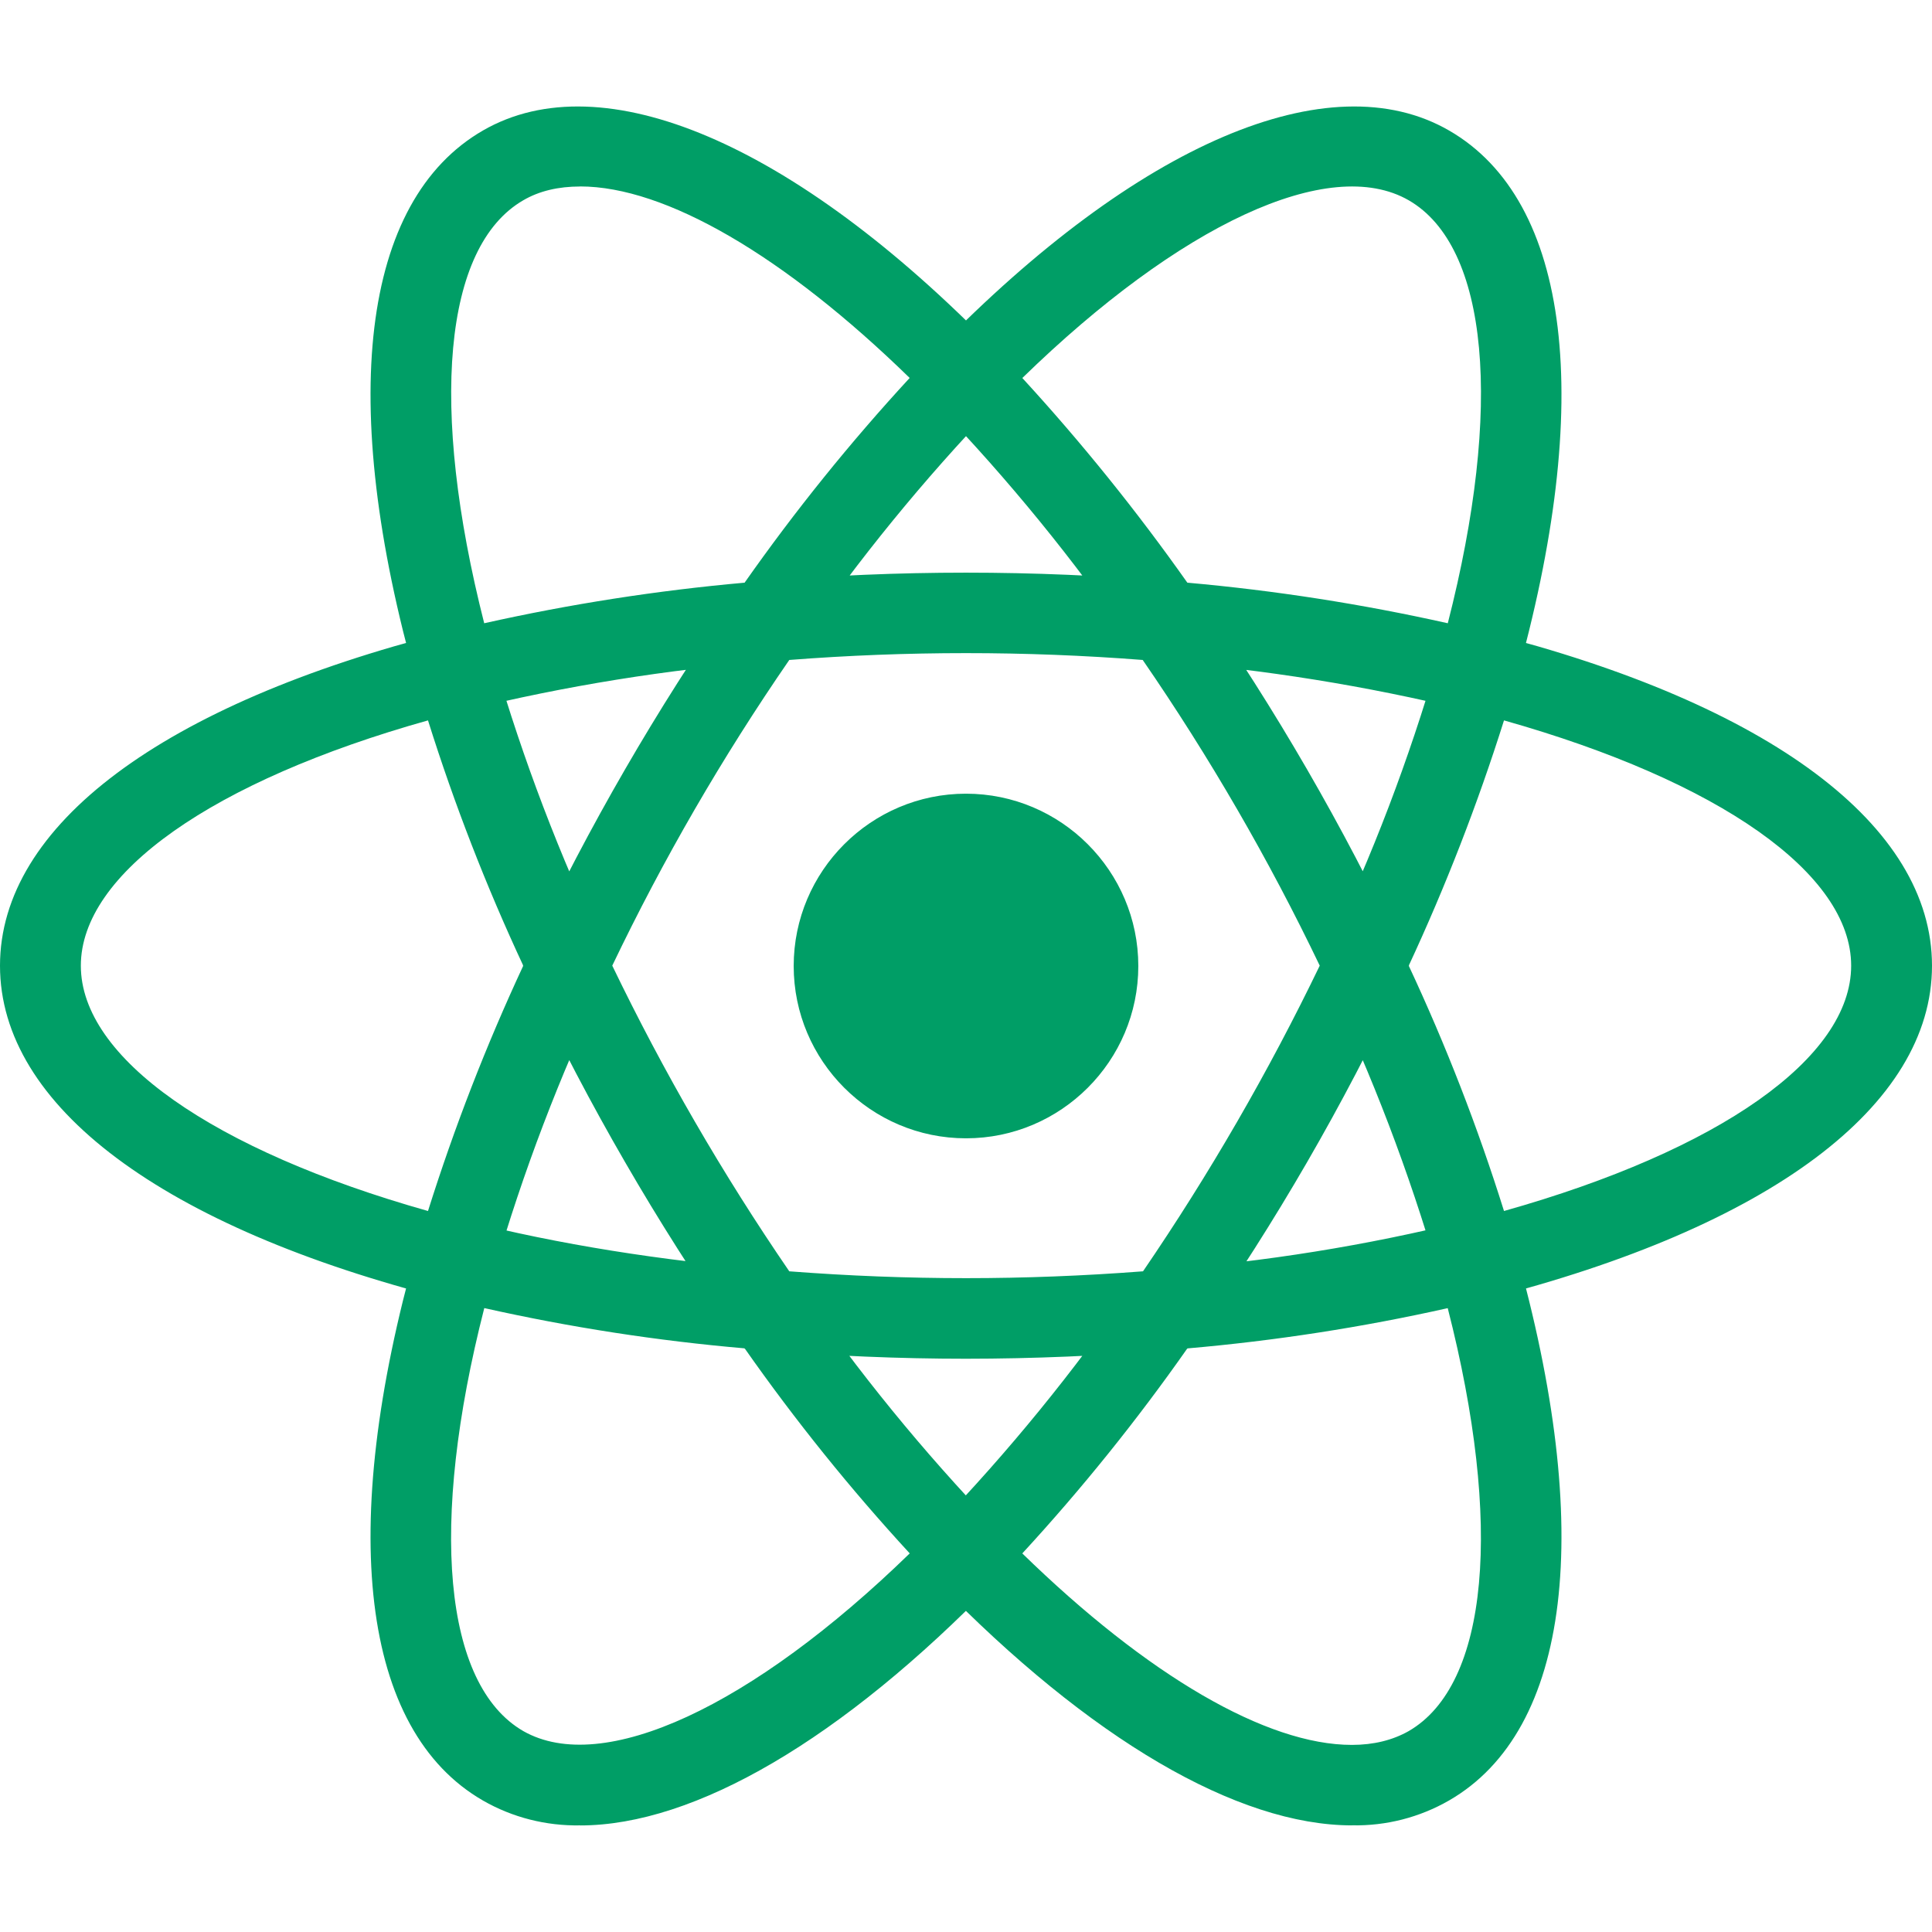
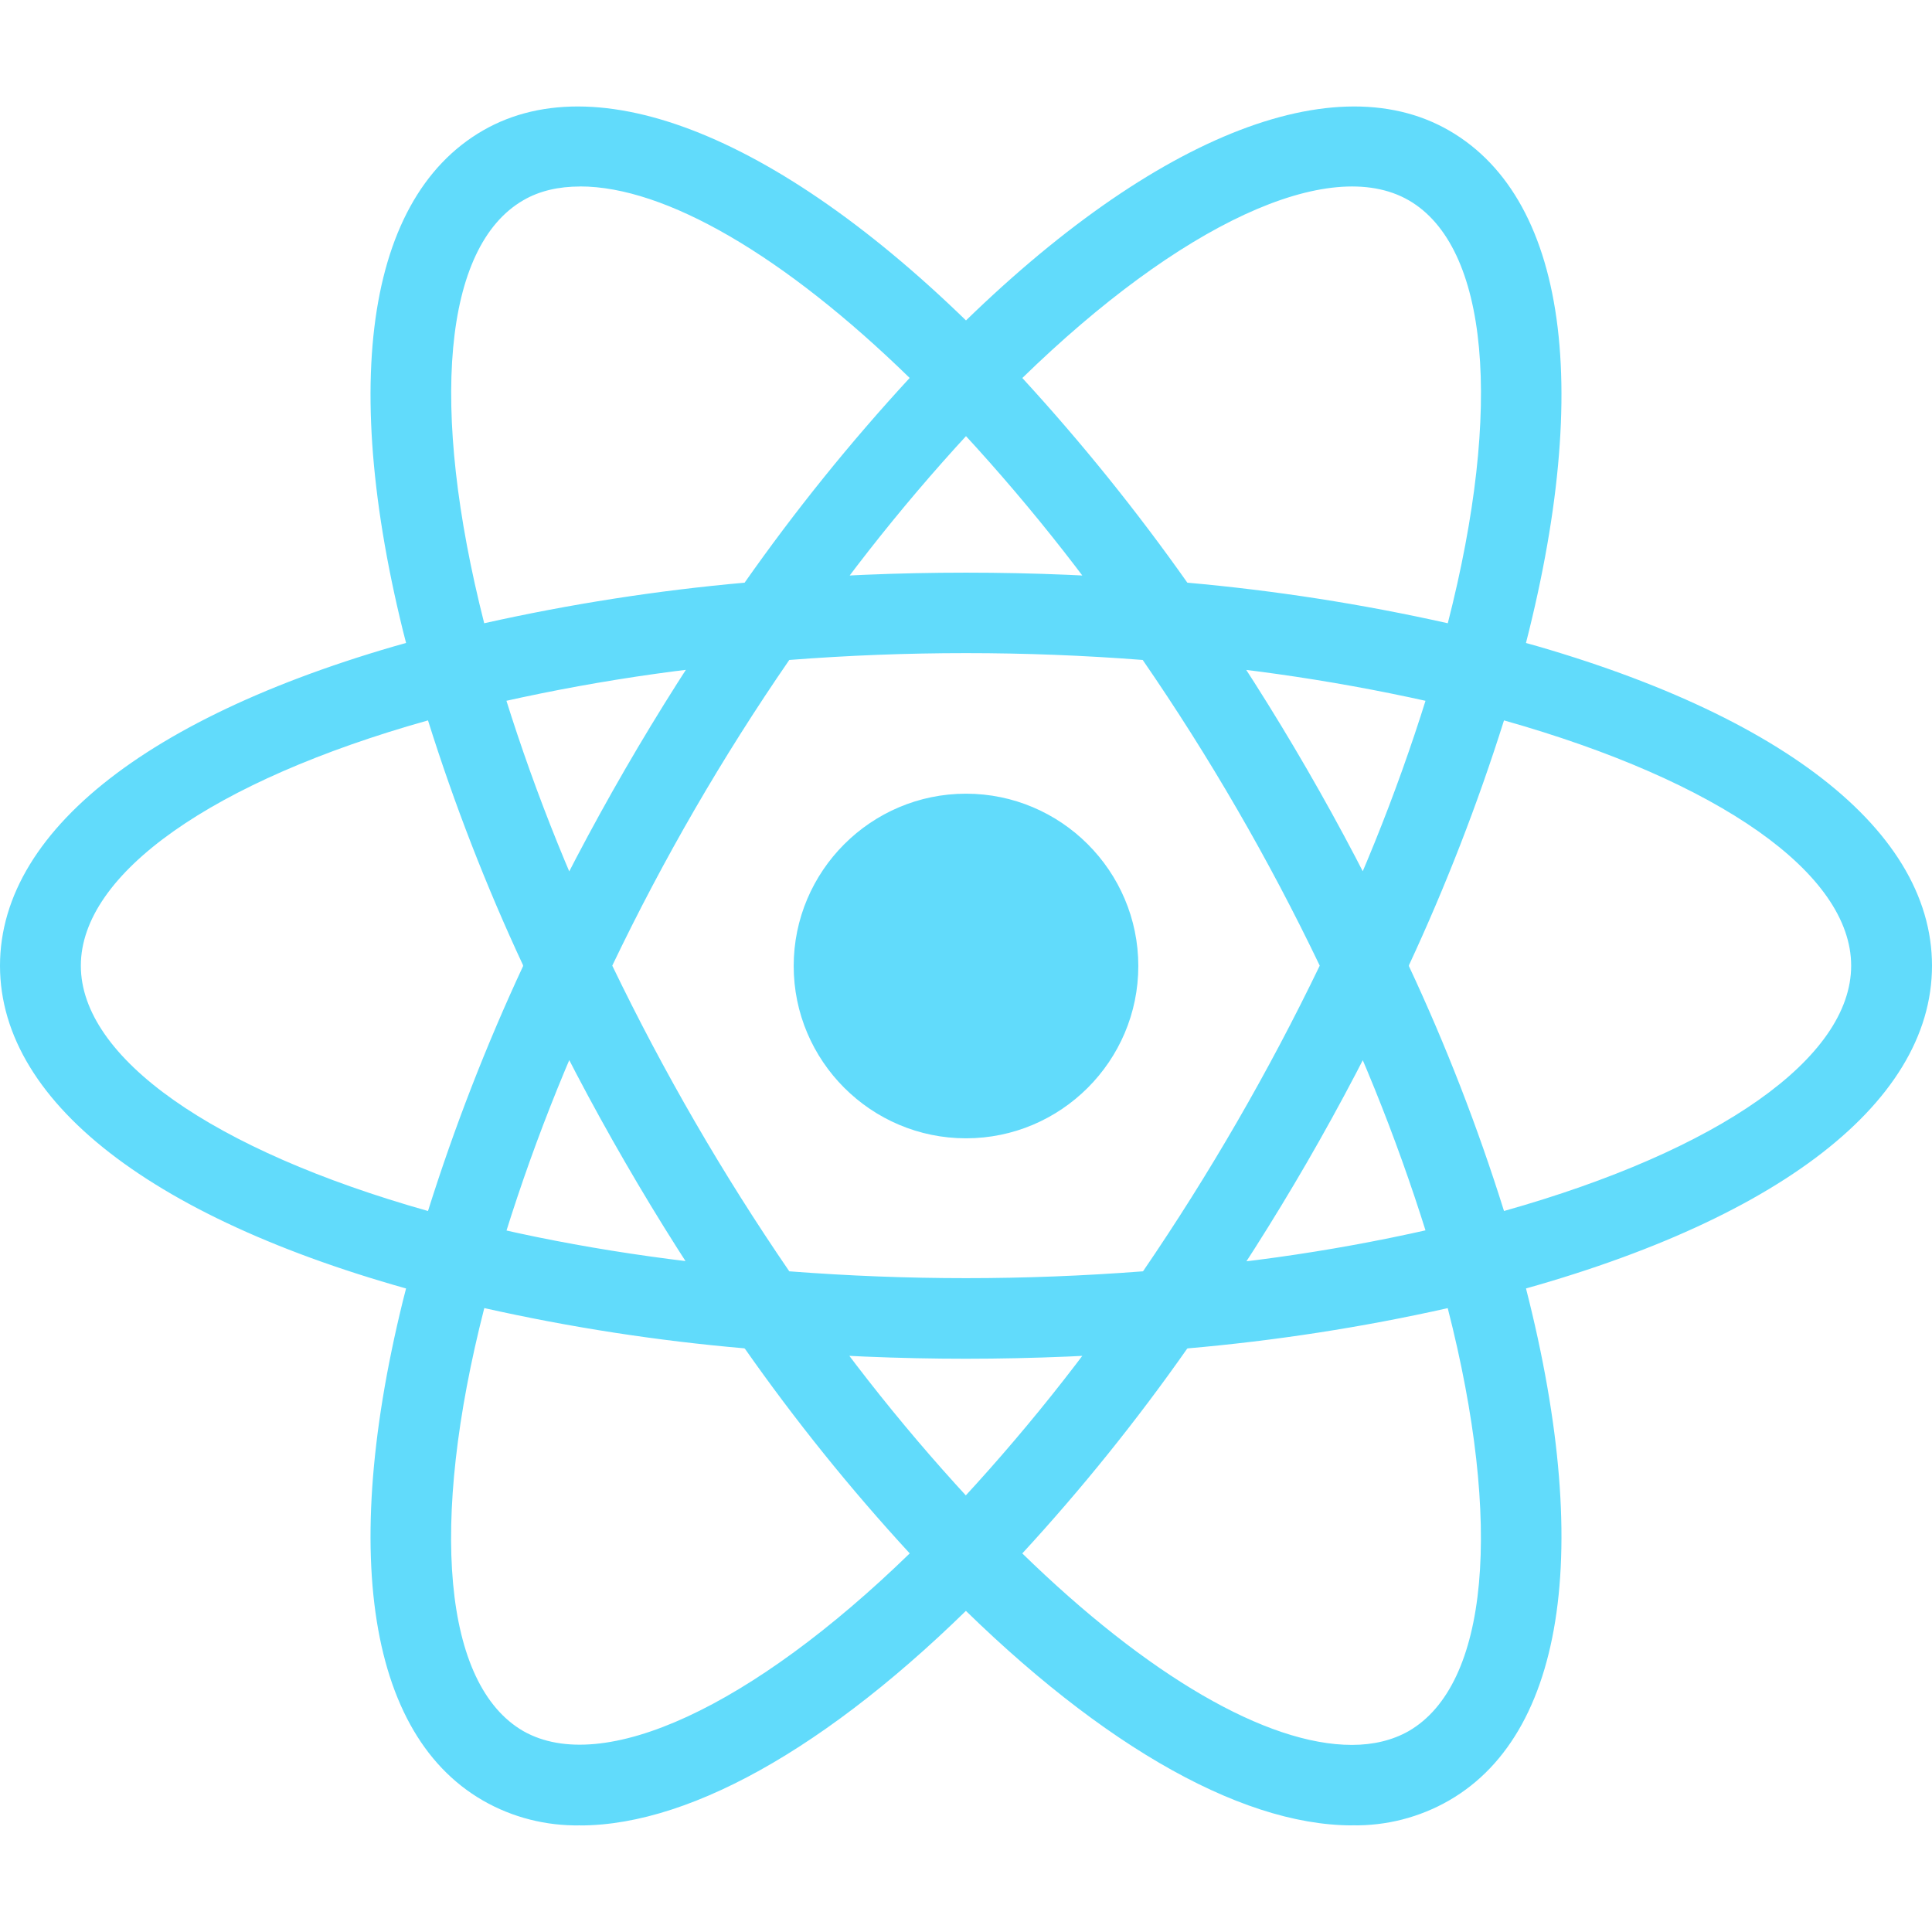
<svg xmlns="http://www.w3.org/2000/svg" aria-hidden="true" role="img" class="iconify iconify--cib" width="60" height="60" preserveAspectRatio="xMidYMid meet" viewBox="0 0 32 32">
-   <path fill="#009e66" d="M16 13.146c-1.573 0-2.854 1.281-2.854 2.854s1.281 2.854 2.854 2.854c1.573 0 2.854-1.281 2.854-2.854S17.573 13.146 16 13.146zm-7.99 8.526l-.63-.156C2.692 20.328 0 18.318 0 15.995s2.693-4.333 7.38-5.521l.63-.156l.177.625a31.42 31.42 0 0 0 1.818 4.771l.135.281l-.135.286a31.047 31.047 0 0 0-1.818 4.771zm-.921-9.74c-3.563 1-5.75 2.536-5.75 4.063s2.188 3.057 5.75 4.063a33.28 33.28 0 0 1 1.578-4.063a32.958 32.958 0 0 1-1.578-4.063zm16.901 9.74l-.177-.625a31.163 31.163 0 0 0-1.818-4.766l-.135-.286l.135-.286a31.047 31.047 0 0 0 1.818-4.771l.177-.62l.63.156c4.688 1.188 7.38 3.198 7.38 5.521s-2.693 4.333-7.38 5.521zm-.657-5.677a32.524 32.524 0 0 1 1.578 4.063c3.568-1.005 5.75-2.536 5.75-4.063s-2.188-3.057-5.75-4.063a33.663 33.663 0 0 1-1.578 4.063zM7.078 11.927l-.177-.625C5.583 6.656 5.984 3.323 8 2.161c1.979-1.141 5.151.208 8.479 3.625l.453.464l-.453.464a31.458 31.458 0 0 0-3.229 3.958l-.182.255l-.313.026a31.612 31.612 0 0 0-5.047.813zm2.531-8.838c-.359 0-.677.073-.943.229c-1.323.766-1.557 3.422-.646 7.005a33.343 33.343 0 0 1 4.313-.672a32.828 32.828 0 0 1 2.734-3.391c-2.078-2.026-4.047-3.172-5.458-3.172zm12.787 27.145c-.005 0-.005 0 0 0c-1.901 0-4.344-1.427-6.875-4.031l-.453-.464l.453-.464a31.458 31.458 0 0 0 3.229-3.958l.177-.255l.313-.031a30.668 30.668 0 0 0 5.052-.813l.63-.156l.177.625c1.318 4.646.917 7.974-1.099 9.135a3.095 3.095 0 0 1-1.604.411zm-5.464-4.505c2.078 2.026 4.047 3.172 5.458 3.172h.005c.354 0 .672-.078.938-.229c1.323-.766 1.563-3.422.646-7.005a32.644 32.644 0 0 1-4.313.667a32.886 32.886 0 0 1-2.734 3.396zm7.99-13.802l-.63-.161a31.993 31.993 0 0 0-5.052-.813l-.313-.026l-.177-.255a31.458 31.458 0 0 0-3.229-3.958l-.453-.464l.453-.464c3.328-3.417 6.5-4.766 8.479-3.625c2.016 1.161 2.417 4.495 1.099 9.141zm-5.255-2.276a33.22 33.22 0 0 1 4.313.672c.917-3.583.677-6.24-.646-7.005c-1.318-.76-3.797.406-6.401 2.943a34.067 34.067 0 0 1 2.734 3.391zM9.609 30.234c-.563.01-1.12-.13-1.609-.411c-2.016-1.161-2.417-4.49-1.099-9.135l.177-.625l.63.156c1.542.391 3.24.661 5.047.813l.313.031l.177.255a31.458 31.458 0 0 0 3.229 3.958l.453.464l-.453.464c-2.526 2.604-4.969 4.031-6.865 4.031zm-1.588-8.567c-.917 3.583-.677 6.24.646 7.005c1.318.75 3.792-.406 6.401-2.943a32.886 32.886 0 0 1-2.734-3.396a32.517 32.517 0 0 1-4.313-.667zm7.979.838c-1.099 0-2.224-.047-3.354-.141l-.313-.026l-.182-.26a39.947 39.947 0 0 1-1.797-2.828a39.917 39.917 0 0 1-1.557-2.969l-.135-.286l.135-.286a40.498 40.498 0 0 1 3.354-5.797l.182-.26l.313-.026a39.962 39.962 0 0 1 6.708 0l.313.026l.182.26a40.077 40.077 0 0 1 3.354 5.797l.135.286l-.135.286a39.62 39.62 0 0 1-3.354 5.797l-.182.26l-.313.026a40.483 40.483 0 0 1-3.354.141zm-2.927-1.448c1.969.151 3.885.151 5.859 0a39.03 39.03 0 0 0 2.927-5.063a37.53 37.53 0 0 0-2.932-5.063a37.881 37.881 0 0 0-5.854 0a37.302 37.302 0 0 0-2.932 5.063a38.624 38.624 0 0 0 2.932 5.063z">
+   <path fill="#61DBFB" d="M16 13.146c-1.573 0-2.854 1.281-2.854 2.854s1.281 2.854 2.854 2.854c1.573 0 2.854-1.281 2.854-2.854S17.573 13.146 16 13.146zm-7.99 8.526l-.63-.156C2.692 20.328 0 18.318 0 15.995s2.693-4.333 7.38-5.521l.63-.156l.177.625a31.42 31.42 0 0 0 1.818 4.771l.135.281l-.135.286a31.047 31.047 0 0 0-1.818 4.771zm-.921-9.74c-3.563 1-5.75 2.536-5.75 4.063s2.188 3.057 5.75 4.063a33.28 33.28 0 0 1 1.578-4.063a32.958 32.958 0 0 1-1.578-4.063zm16.901 9.74l-.177-.625a31.163 31.163 0 0 0-1.818-4.766l-.135-.286l.135-.286a31.047 31.047 0 0 0 1.818-4.771l.177-.62l.63.156c4.688 1.188 7.38 3.198 7.38 5.521s-2.693 4.333-7.38 5.521zm-.657-5.677a32.524 32.524 0 0 1 1.578 4.063c3.568-1.005 5.75-2.536 5.75-4.063s-2.188-3.057-5.75-4.063a33.663 33.663 0 0 1-1.578 4.063zM7.078 11.927l-.177-.625C5.583 6.656 5.984 3.323 8 2.161c1.979-1.141 5.151.208 8.479 3.625l.453.464l-.453.464a31.458 31.458 0 0 0-3.229 3.958l-.182.255l-.313.026a31.612 31.612 0 0 0-5.047.813zm2.531-8.838c-.359 0-.677.073-.943.229c-1.323.766-1.557 3.422-.646 7.005a33.343 33.343 0 0 1 4.313-.672a32.828 32.828 0 0 1 2.734-3.391c-2.078-2.026-4.047-3.172-5.458-3.172zm12.787 27.145c-.005 0-.005 0 0 0c-1.901 0-4.344-1.427-6.875-4.031l-.453-.464l.453-.464a31.458 31.458 0 0 0 3.229-3.958l.177-.255l.313-.031a30.668 30.668 0 0 0 5.052-.813l.63-.156l.177.625c1.318 4.646.917 7.974-1.099 9.135a3.095 3.095 0 0 1-1.604.411zm-5.464-4.505c2.078 2.026 4.047 3.172 5.458 3.172h.005c.354 0 .672-.078.938-.229c1.323-.766 1.563-3.422.646-7.005a32.644 32.644 0 0 1-4.313.667a32.886 32.886 0 0 1-2.734 3.396zm7.99-13.802l-.63-.161a31.993 31.993 0 0 0-5.052-.813l-.313-.026l-.177-.255a31.458 31.458 0 0 0-3.229-3.958l-.453-.464l.453-.464c3.328-3.417 6.5-4.766 8.479-3.625c2.016 1.161 2.417 4.495 1.099 9.141zm-5.255-2.276a33.22 33.22 0 0 1 4.313.672c.917-3.583.677-6.24-.646-7.005c-1.318-.76-3.797.406-6.401 2.943a34.067 34.067 0 0 1 2.734 3.391zM9.609 30.234c-.563.01-1.12-.13-1.609-.411c-2.016-1.161-2.417-4.49-1.099-9.135l.177-.625l.63.156c1.542.391 3.24.661 5.047.813l.313.031l.177.255a31.458 31.458 0 0 0 3.229 3.958l.453.464l-.453.464c-2.526 2.604-4.969 4.031-6.865 4.031zm-1.588-8.567c-.917 3.583-.677 6.24.646 7.005c1.318.75 3.792-.406 6.401-2.943a32.886 32.886 0 0 1-2.734-3.396a32.517 32.517 0 0 1-4.313-.667zm7.979.838c-1.099 0-2.224-.047-3.354-.141l-.313-.026l-.182-.26a39.947 39.947 0 0 1-1.797-2.828a39.917 39.917 0 0 1-1.557-2.969l-.135-.286l.135-.286a40.498 40.498 0 0 1 3.354-5.797l.182-.26l.313-.026a39.962 39.962 0 0 1 6.708 0l.313.026l.182.26a40.077 40.077 0 0 1 3.354 5.797l.135.286l-.135.286a39.62 39.62 0 0 1-3.354 5.797l-.182.26l-.313.026a40.483 40.483 0 0 1-3.354.141zm-2.927-1.448c1.969.151 3.885.151 5.859 0a39.03 39.03 0 0 0 2.927-5.063a37.53 37.53 0 0 0-2.932-5.063a37.881 37.881 0 0 0-5.854 0a37.302 37.302 0 0 0-2.932 5.063a38.624 38.624 0 0 0 2.932 5.063z">
  </path>
</svg>
